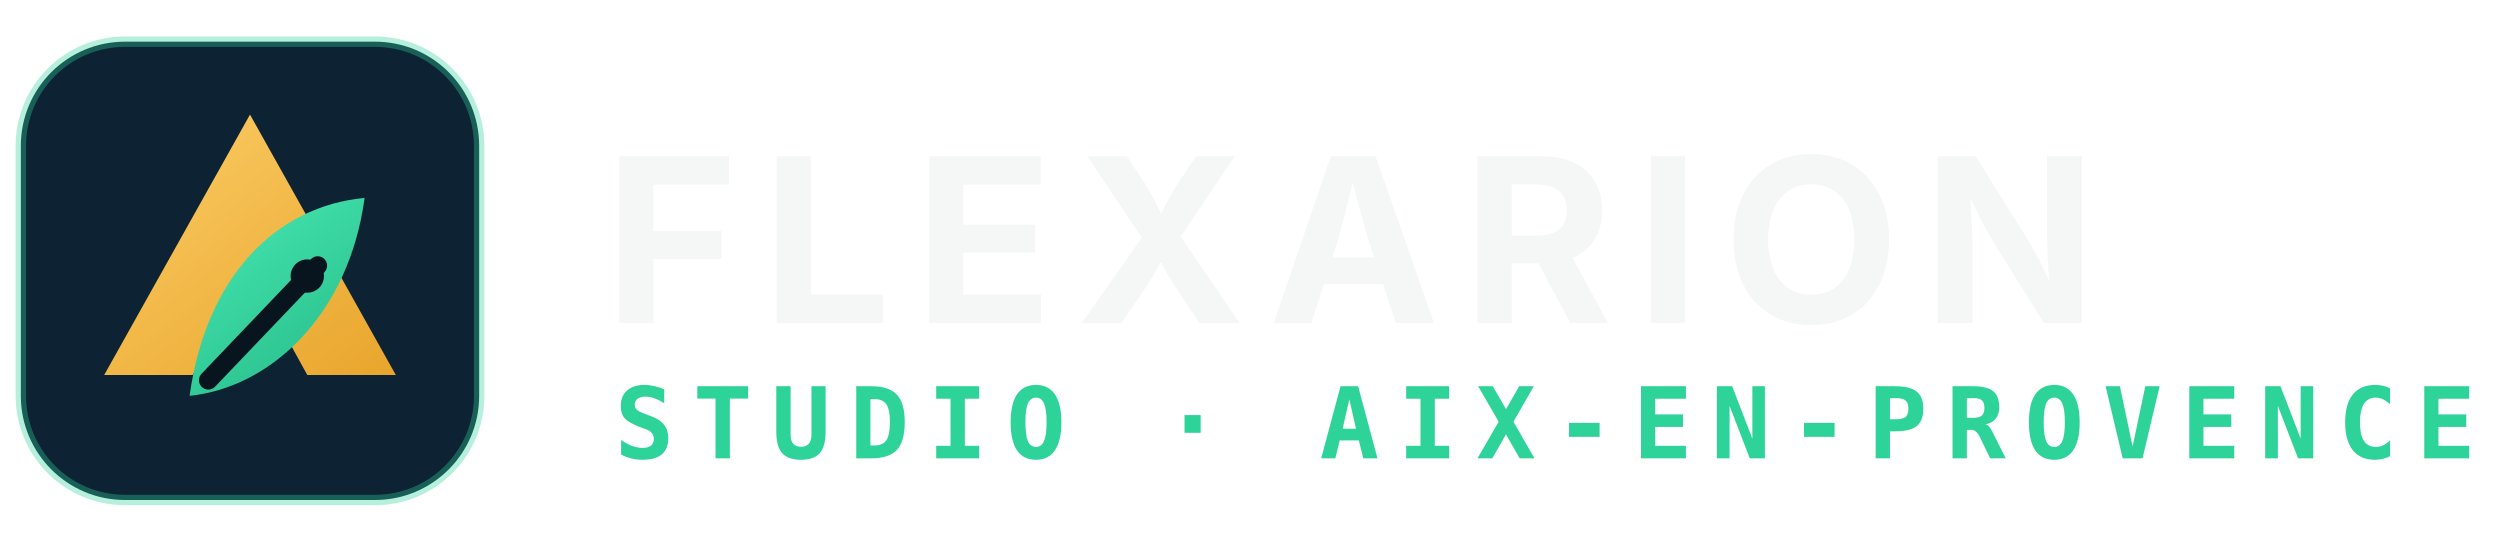
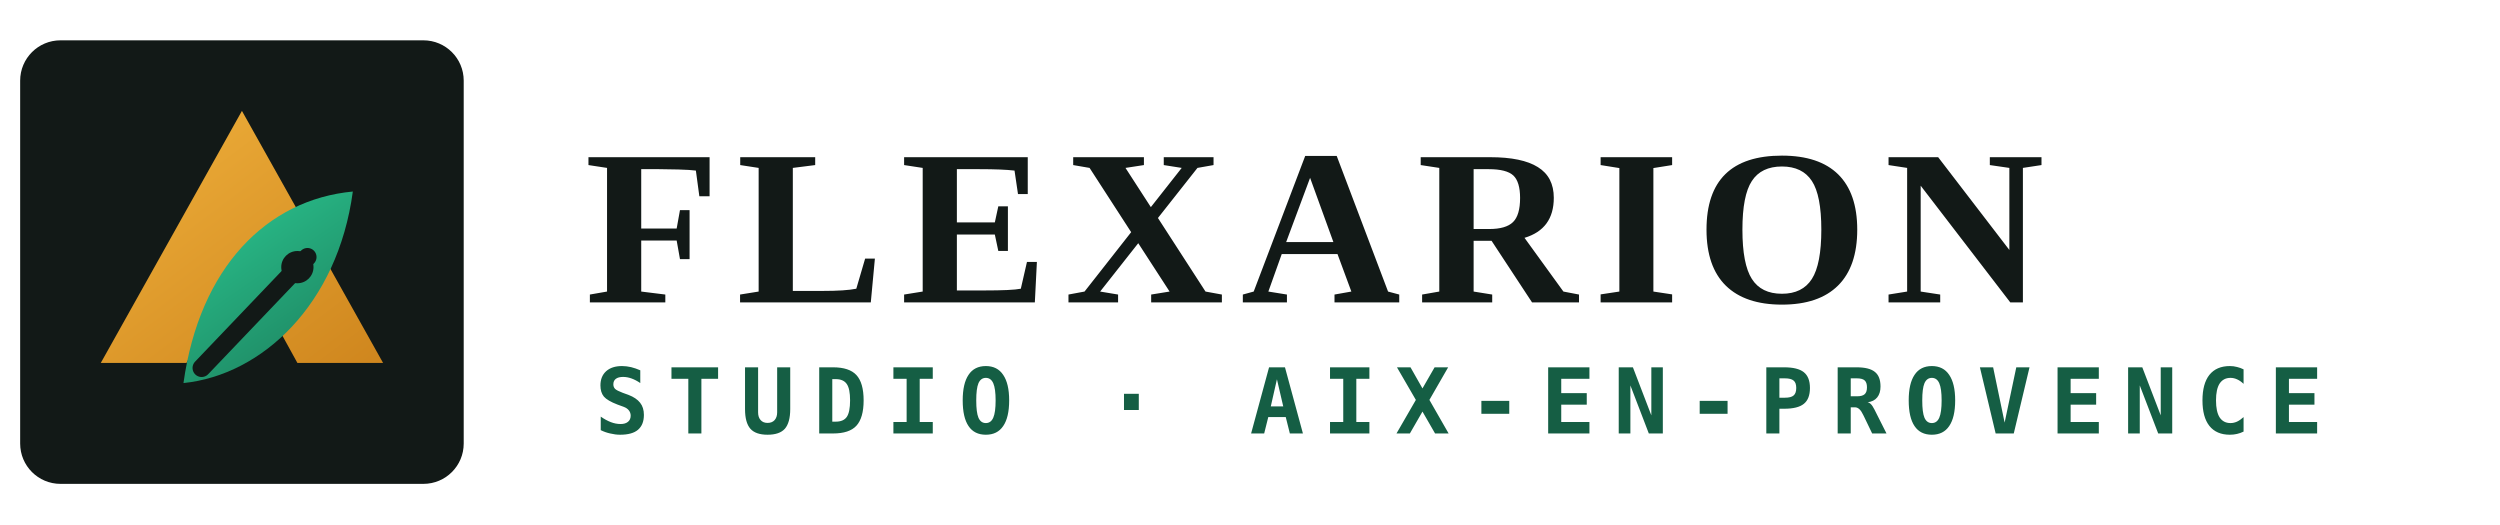
- <svg xmlns="http://www.w3.org/2000/svg" viewBox="0 0 240 52" fill="none" role="img" aria-label="Flexarion Studio">
+ <svg xmlns="http://www.w3.org/2000/svg" viewBox="0 0 248 52" fill="none" role="img" aria-label="Flexarion Studio">
  <defs>
    <linearGradient id="fx-g" x1="6" y1="6" x2="36" y2="46" gradientUnits="userSpaceOnUse">
-       <stop offset="0%" stop-color="#FFD470" />
-       <stop offset="100%" stop-color="#E59E22" />
+       <stop offset="0%" stop-color="#F5B841" />
+       <stop offset="100%" stop-color="#C97E18" />
    </linearGradient>
    <linearGradient id="fx-e" x1="22" y1="12" x2="44" y2="44" gradientUnits="userSpaceOnUse">
-       <stop offset="0%" stop-color="#4DF0B8" />
-       <stop offset="100%" stop-color="#17A678" />
+       <stop offset="0%" stop-color="#2ED39A" />
+       <stop offset="100%" stop-color="#155E44" />
    </linearGradient>
  </defs>
-   <rect x="2" y="4" width="44" height="44" rx="10" fill="#0D2233" stroke="#2ED39A" stroke-opacity="0.35" />
+   <rect x="2" y="4" width="44" height="44" rx="4" fill="#121917" />
  <path d="M24 11L10 36H18.5L24 26L29.5 36H38L24 11Z" fill="url(#fx-g)" />
  <path d="M35 19C26.5 19.8 19.8 26.5 18.2 38C26 37.2 33.5 30.2 35 19Z" fill="url(#fx-e)" />
-   <path d="M20 36.5L30.5 25.5" stroke="#08141E" stroke-width="1.8" stroke-linecap="round" />
-   <circle cx="29.5" cy="26.5" r="1.6" fill="#08141E" />
-   <text x="58" y="31" fill="#F4F7F5" font-family="system-ui, -apple-system, 'Segoe UI', sans-serif" font-size="22" font-weight="700" letter-spacing="2.2">FLEXARION</text>
-   <text x="59" y="44" fill="#2ED39A" font-family="ui-monospace, SFMono-Regular, Menlo, monospace" font-size="9.5" font-weight="600" letter-spacing="1.8">STUDIO · AIX-EN-PROVENCE</text>
+   <path d="M20 36.5L30.5 25.5" stroke="#121917" stroke-width="1.8" stroke-linecap="round" />
+   <circle cx="29.5" cy="26.5" r="1.6" fill="#121917" />
+   <text x="58" y="30" fill="#121917" font-family="Georgia, 'Times New Roman', serif" font-size="22" font-weight="700" letter-spacing="1.6">FLEXARION</text>
+   <text x="59" y="43" fill="#155E44" font-family="ui-monospace, SFMono-Regular, Menlo, monospace" font-size="9" font-weight="600" letter-spacing="1.8">STUDIO · AIX-EN-PROVENCE</text>
</svg>
